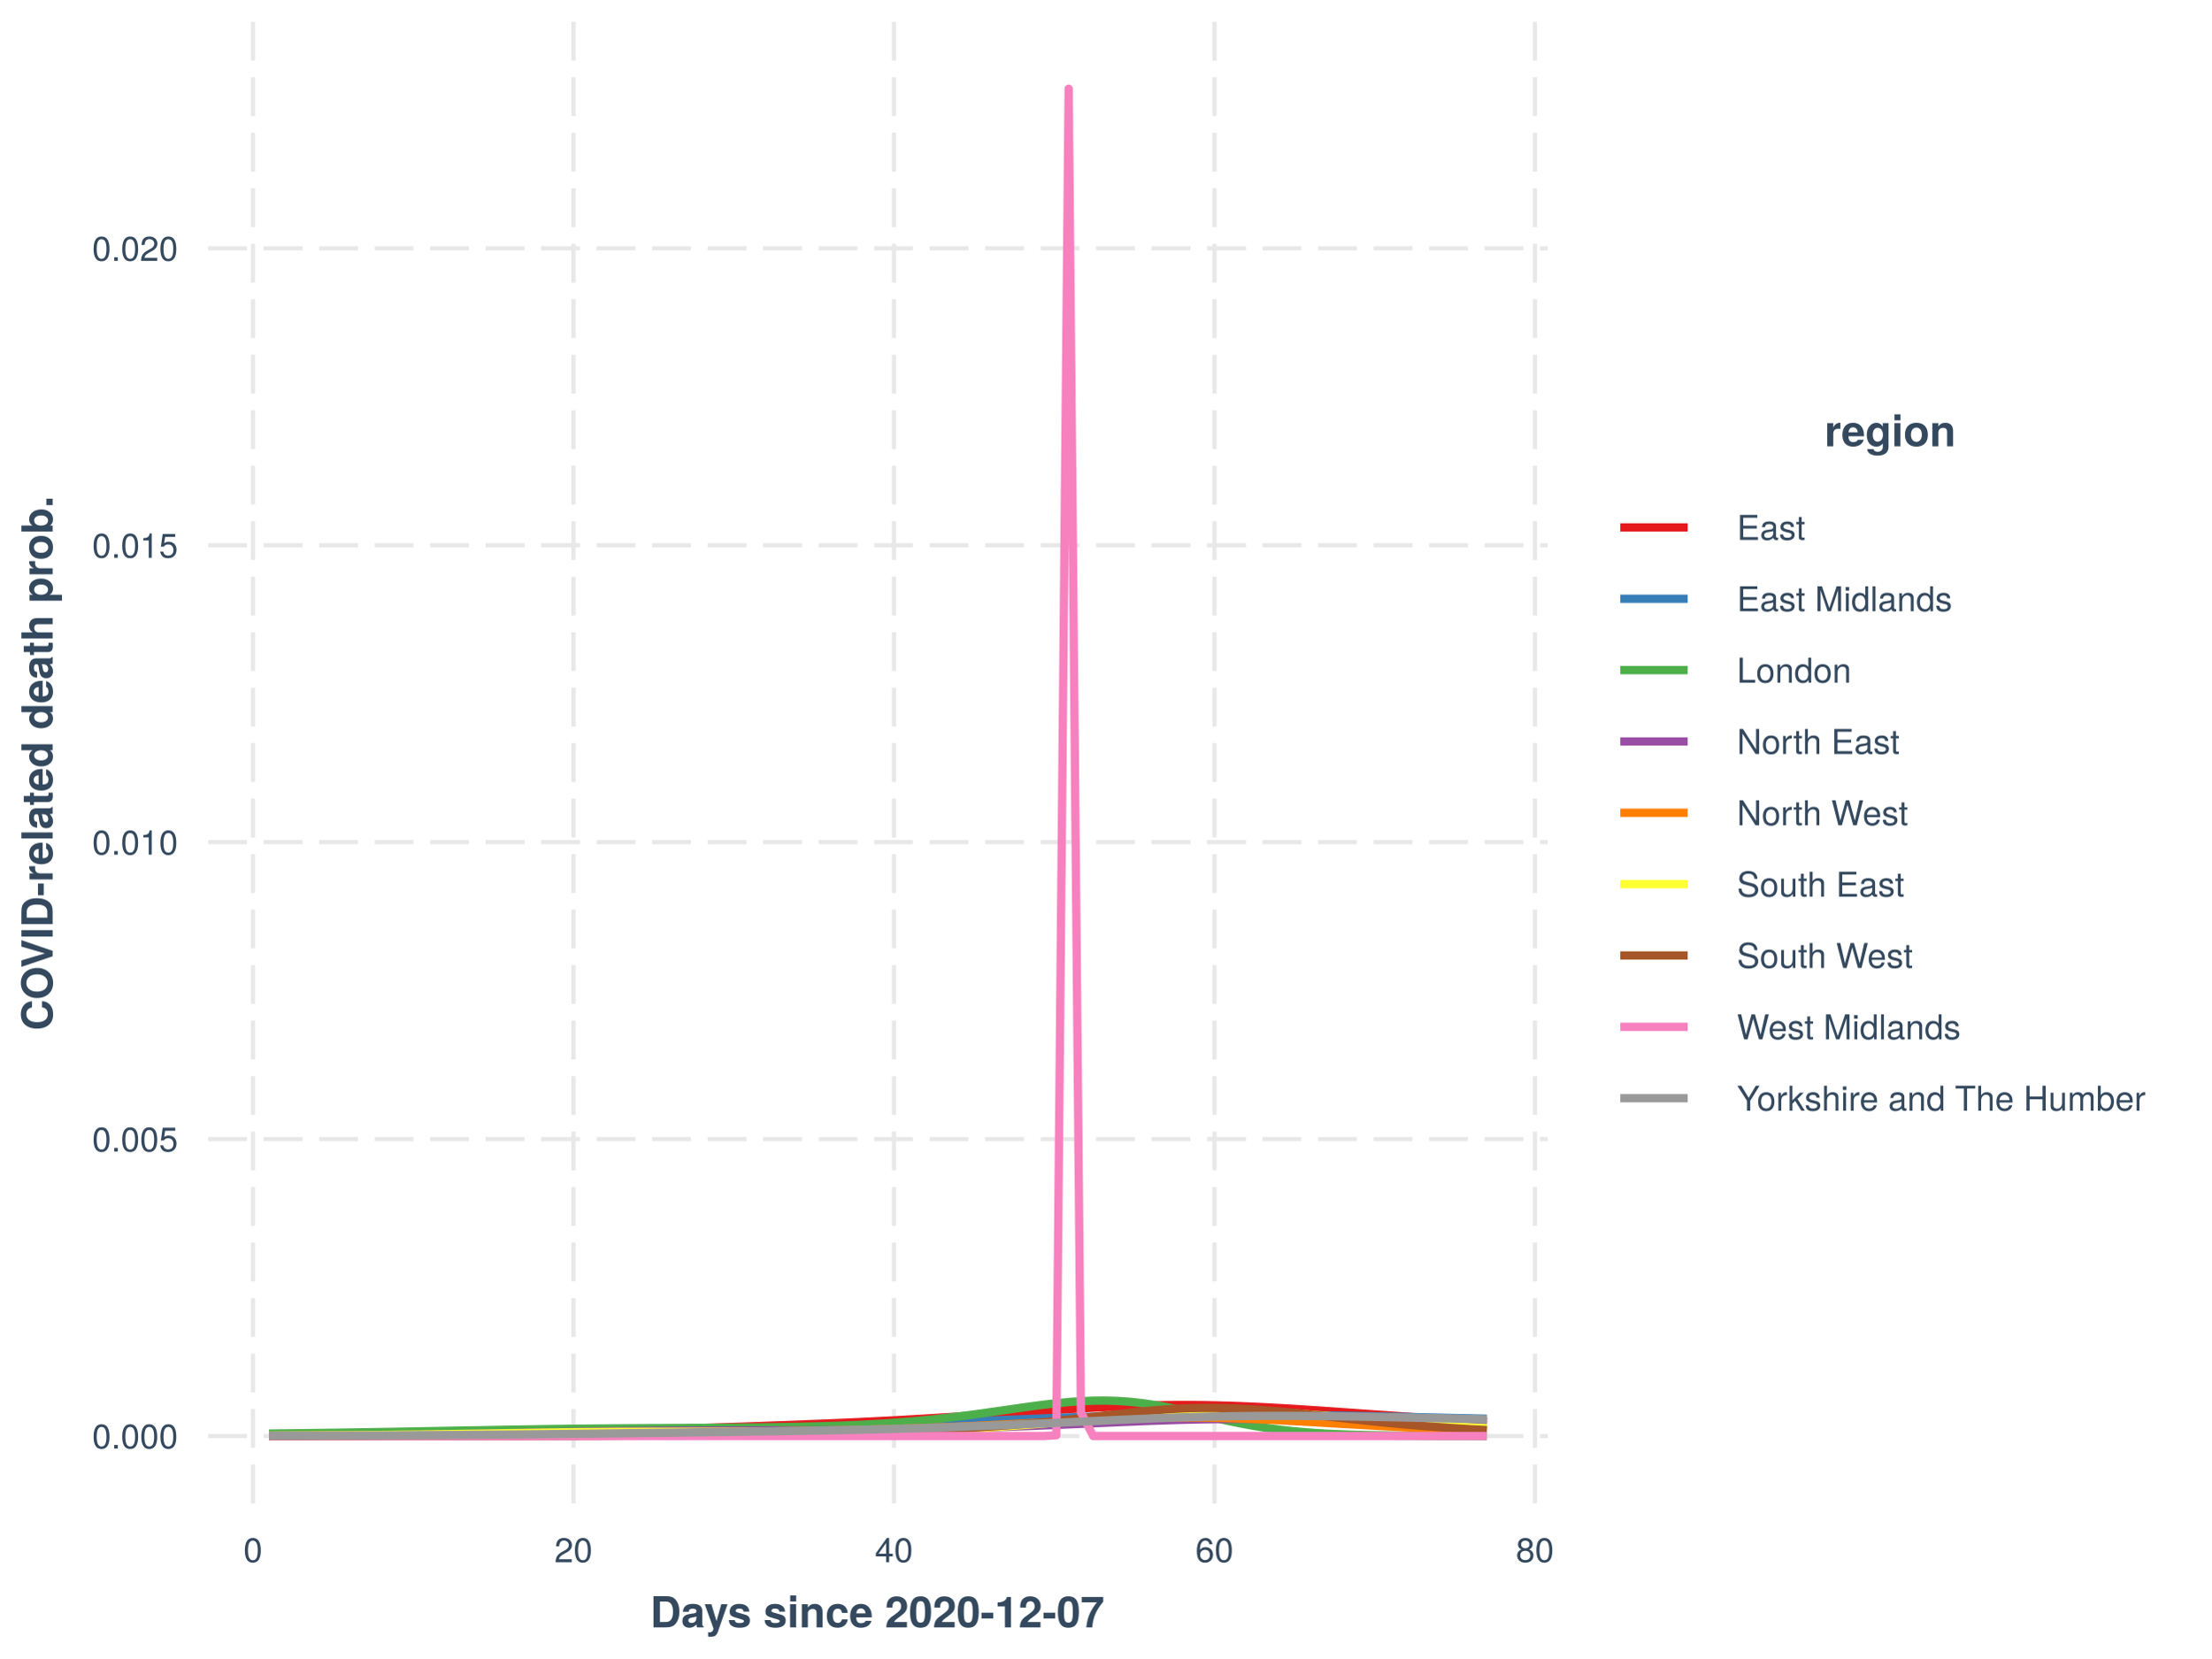
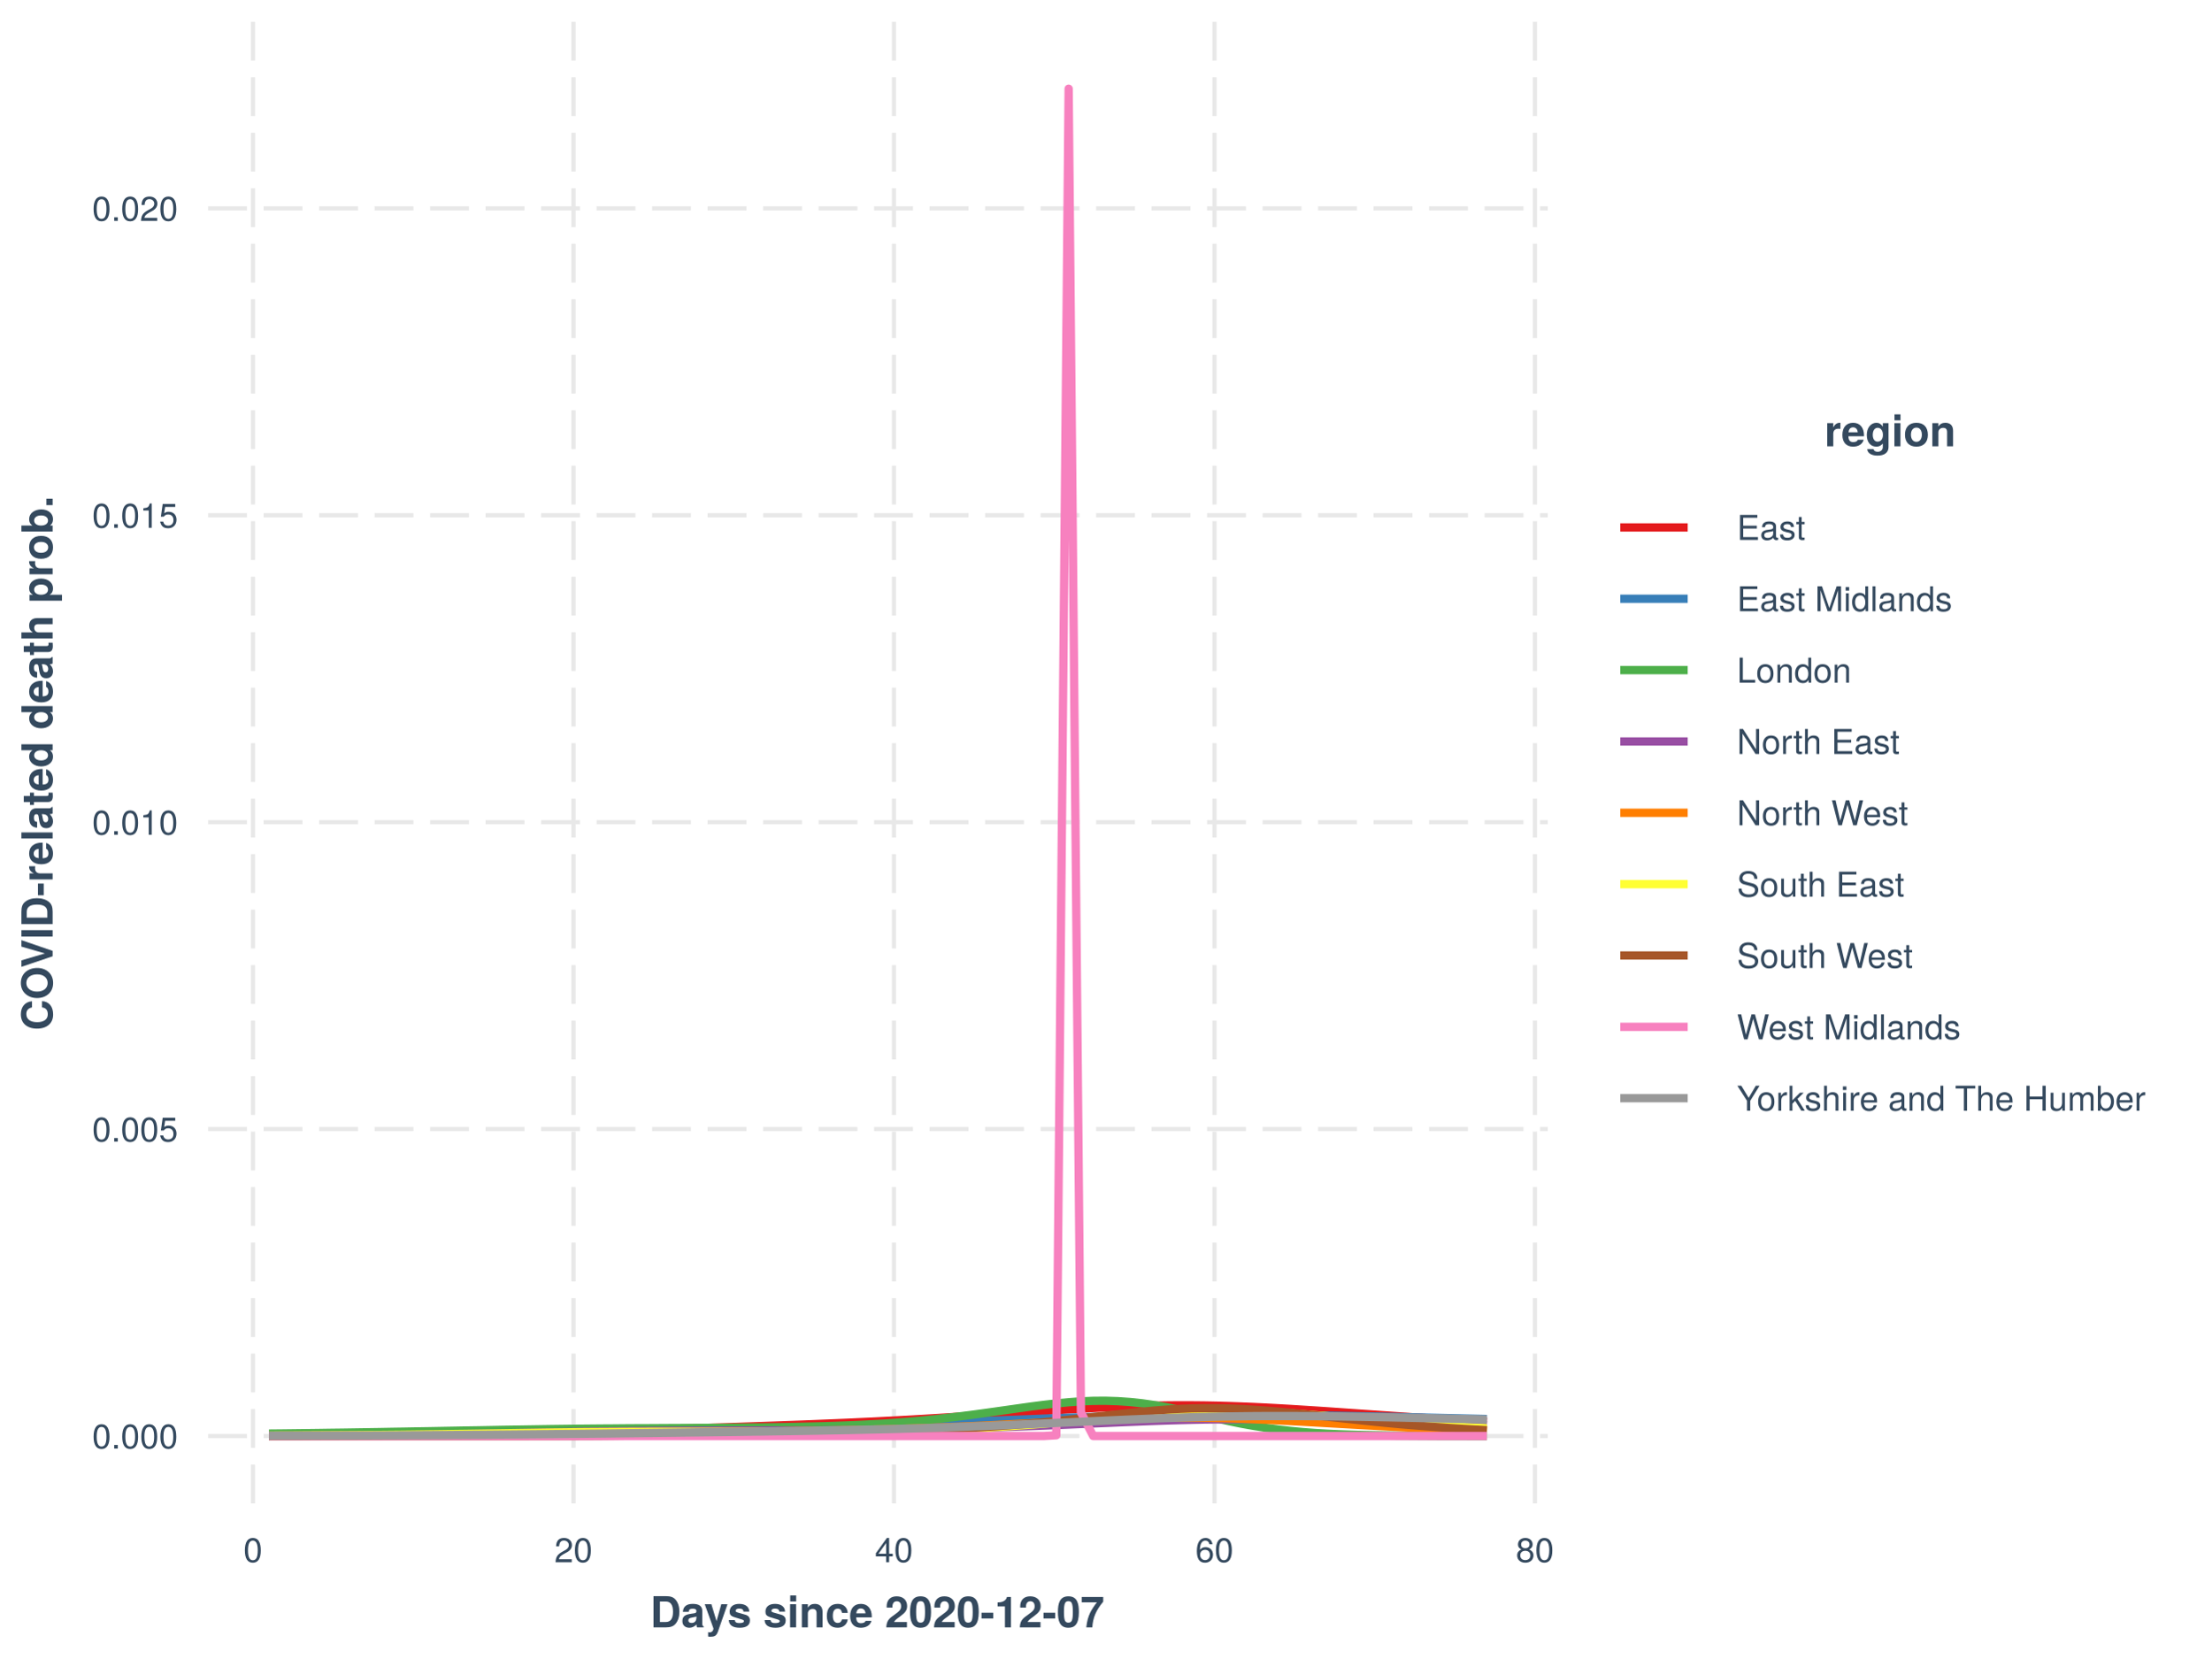
<svg xmlns="http://www.w3.org/2000/svg" viewBox="0 0 566.93 425.20">
  <defs>
    <style type="text/css">
    line, polyline, polygon, path, rect, circle {
      fill: none;
      stroke: #000000;
      stroke-linecap: round;
      stroke-linejoin: round;
      stroke-miterlimit: 10.00;
    }
  </style>
  </defs>
  <rect width="100%" height="100%" style="stroke: none; fill: #FFFFFF;" />
  <rect x="0.00" y="0.00" width="566.93" height="425.20" style="stroke-width: 1.07; stroke: #FFFFFF; fill: #FFFFFF;" />
  <defs>
    <clipPath id="cpNTMuMzZ8Mzk2Ljg1fDM4NS41Mnw1LjQ4">
      <rect x="53.36" y="5.48" width="343.50" height="380.05" />
    </clipPath>
  </defs>
  <rect x="53.36" y="5.48" width="343.50" height="380.05" style="stroke-width: 0.00; stroke: #FFFFFF; fill: #FFFFFF;" clip-path="url(#cpNTMuMzZ8Mzk2Ljg1fDM4NS41Mnw1LjQ4)" />
  <polyline points="53.36,368.25 396.85,368.25 " style="stroke-width: 1.07; stroke: #E8E8E8; stroke-dasharray: 9.96,4.27; stroke-linecap: butt;" clip-path="url(#cpNTMuMzZ8Mzk2Ljg1fDM4NS41Mnw1LjQ4)" />
-   <polyline points="53.36,292.11 396.85,292.11 " style="stroke-width: 1.07; stroke: #E8E8E8; stroke-dasharray: 9.96,4.27; stroke-linecap: butt;" clip-path="url(#cpNTMuMzZ8Mzk2Ljg1fDM4NS41Mnw1LjQ4)" />
-   <polyline points="53.36,215.96 396.85,215.96 " style="stroke-width: 1.07; stroke: #E8E8E8; stroke-dasharray: 9.96,4.27; stroke-linecap: butt;" clip-path="url(#cpNTMuMzZ8Mzk2Ljg1fDM4NS41Mnw1LjQ4)" />
-   <polyline points="53.36,139.82 396.85,139.82 " style="stroke-width: 1.07; stroke: #E8E8E8; stroke-dasharray: 9.96,4.27; stroke-linecap: butt;" clip-path="url(#cpNTMuMzZ8Mzk2Ljg1fDM4NS41Mnw1LjQ4)" />
-   <polyline points="53.36,63.67 396.85,63.67 " style="stroke-width: 1.07; stroke: #E8E8E8; stroke-dasharray: 9.96,4.27; stroke-linecap: butt;" clip-path="url(#cpNTMuMzZ8Mzk2Ljg1fDM4NS41Mnw1LjQ4)" />
+   <polyline points="53.36,289.54 396.85,289.54 " style="stroke-width: 1.07; stroke: #E8E8E8; stroke-dasharray: 9.96,4.27; stroke-linecap: butt;" clip-path="url(#cpNTMuMzZ8Mzk2Ljg1fDM4NS41Mnw1LjQ4)" />
+   <polyline points="53.36,210.84 396.85,210.84 " style="stroke-width: 1.07; stroke: #E8E8E8; stroke-dasharray: 9.96,4.27; stroke-linecap: butt;" clip-path="url(#cpNTMuMzZ8Mzk2Ljg1fDM4NS41Mnw1LjQ4)" />
+   <polyline points="53.36,132.13 396.85,132.13 " style="stroke-width: 1.07; stroke: #E8E8E8; stroke-dasharray: 9.96,4.27; stroke-linecap: butt;" clip-path="url(#cpNTMuMzZ8Mzk2Ljg1fDM4NS41Mnw1LjQ4)" />
+   <polyline points="53.36,53.43 396.85,53.43 " style="stroke-width: 1.07; stroke: #E8E8E8; stroke-dasharray: 9.96,4.27; stroke-linecap: butt;" clip-path="url(#cpNTMuMzZ8Mzk2Ljg1fDM4NS41Mnw1LjQ4)" />
  <polyline points="64.86,385.52 64.86,5.48 " style="stroke-width: 1.07; stroke: #E8E8E8; stroke-dasharray: 9.96,4.27; stroke-linecap: butt;" clip-path="url(#cpNTMuMzZ8Mzk2Ljg1fDM4NS41Mnw1LjQ4)" />
  <polyline points="147.04,385.52 147.04,5.48 " style="stroke-width: 1.07; stroke: #E8E8E8; stroke-dasharray: 9.96,4.27; stroke-linecap: butt;" clip-path="url(#cpNTMuMzZ8Mzk2Ljg1fDM4NS41Mnw1LjQ4)" />
  <polyline points="229.21,385.52 229.21,5.48 " style="stroke-width: 1.07; stroke: #E8E8E8; stroke-dasharray: 9.96,4.27; stroke-linecap: butt;" clip-path="url(#cpNTMuMzZ8Mzk2Ljg1fDM4NS41Mnw1LjQ4)" />
  <polyline points="311.39,385.52 311.39,5.48 " style="stroke-width: 1.07; stroke: #E8E8E8; stroke-dasharray: 9.96,4.27; stroke-linecap: butt;" clip-path="url(#cpNTMuMzZ8Mzk2Ljg1fDM4NS41Mnw1LjQ4)" />
  <polyline points="393.57,385.52 393.57,5.48 " style="stroke-width: 1.07; stroke: #E8E8E8; stroke-dasharray: 9.96,4.27; stroke-linecap: butt;" clip-path="url(#cpNTMuMzZ8Mzk2Ljg1fDM4NS41Mnw1LjQ4)" />
-   <polyline points="68.97,368.18 72.12,368.17 75.28,368.16 78.43,368.15 81.59,368.13 84.74,368.12 87.90,368.10 91.05,368.08 94.20,368.06 97.36,368.03 100.51,368.01 103.67,367.98 106.82,367.95 109.98,367.91 113.13,367.87 116.28,367.83 119.44,367.78 122.59,367.73 125.75,367.67 128.90,367.61 132.05,367.55 135.21,367.48 138.36,367.41 141.52,367.33 144.67,367.25 147.83,367.17 150.98,367.08 154.13,366.99 157.29,366.90 160.44,366.81 163.60,366.72 166.75,366.62 169.91,366.52 173.06,366.42 176.21,366.32 179.37,366.22 182.52,366.11 185.68,366.00 188.83,365.90 191.99,365.79 195.14,365.68 198.29,365.56 201.45,365.45 204.60,365.33 207.76,365.20 210.91,365.08 214.07,364.95 217.22,364.81 220.37,364.67 223.53,364.52 226.68,364.36 229.84,364.20 232.99,364.02 236.15,363.84 239.30,363.65 242.45,363.46 245.61,363.26 248.76,363.05 251.92,362.84 255.07,362.62 258.23,362.41 261.38,362.19 264.53,361.98 267.69,361.77 270.84,361.56 274.00,361.36 277.15,361.17 280.30,360.99 283.46,360.83 286.61,360.69 289.77,360.56 292.92,360.46 296.08,360.38 299.23,360.32 302.38,360.30 305.54,360.30 308.69,360.33 311.85,360.40 315.00,360.48 318.16,360.59 321.31,360.73 324.46,360.88 327.62,361.05 330.77,361.23 333.93,361.43 337.08,361.64 340.24,361.85 343.39,362.07 346.54,362.29 349.70,362.52 352.85,362.74 356.01,362.96 359.16,363.18 362.32,363.40 365.47,363.61 368.62,363.82 371.78,364.02 374.93,364.21 378.09,364.39 381.24,364.57 " style="stroke-width: 2.13; stroke: #E41A1C; stroke-linecap: butt;" clip-path="url(#cpNTMuMzZ8Mzk2Ljg1fDM4NS41Mnw1LjQ4)" />
-   <polyline points="68.97,368.16 72.12,368.15 75.28,368.15 78.43,368.14 81.59,368.13 84.74,368.12 87.90,368.11 91.05,368.10 94.20,368.09 97.36,368.08 100.51,368.06 103.67,368.05 106.82,368.03 109.98,368.02 113.13,368.00 116.28,367.98 119.44,367.96 122.59,367.94 125.75,367.92 128.90,367.89 132.05,367.87 135.21,367.84 138.36,367.81 141.52,367.77 144.67,367.74 147.83,367.70 150.98,367.66 154.13,367.61 157.29,367.57 160.44,367.52 163.60,367.46 166.75,367.40 169.91,367.34 173.06,367.28 176.21,367.21 179.37,367.13 182.52,367.05 185.68,366.97 188.83,366.88 191.99,366.79 195.14,366.69 198.29,366.59 201.45,366.48 204.60,366.37 207.76,366.26 210.91,366.14 214.07,366.01 217.22,365.89 220.37,365.76 223.53,365.62 226.68,365.49 229.84,365.35 232.99,365.21 236.15,365.07 239.30,364.93 242.45,364.79 245.61,364.65 248.76,364.51 251.92,364.38 255.07,364.24 258.23,364.11 261.38,363.98 264.53,363.85 267.69,363.73 270.84,363.61 274.00,363.50 277.15,363.40 280.30,363.30 283.46,363.21 286.61,363.12 289.77,363.05 292.92,362.98 296.08,362.92 299.23,362.87 302.38,362.82 305.54,362.79 308.69,362.77 311.85,362.75 315.00,362.75 318.16,362.75 321.31,362.76 324.46,362.78 327.62,362.81 330.77,362.84 333.93,362.87 337.08,362.92 340.24,362.97 343.39,363.02 346.54,363.07 349.70,363.13 352.85,363.20 356.01,363.26 359.16,363.33 362.32,363.40 365.47,363.47 368.62,363.54 371.78,363.61 374.93,363.68 378.09,363.75 381.24,363.82 " style="stroke-width: 2.13; stroke: #377EB8; stroke-linecap: butt;" clip-path="url(#cpNTMuMzZ8Mzk2Ljg1fDM4NS41Mnw1LjQ4)" />
-   <polyline points="68.97,367.63 72.12,367.59 75.28,367.55 78.43,367.51 81.59,367.47 84.74,367.43 87.90,367.38 91.05,367.33 94.20,367.28 97.36,367.23 100.51,367.18 103.67,367.12 106.82,367.07 109.98,367.01 113.13,366.95 116.28,366.89 119.44,366.83 122.59,366.78 125.75,366.72 128.90,366.66 132.05,366.61 135.21,366.56 138.36,366.51 141.52,366.46 144.67,366.42 147.83,366.38 150.98,366.35 154.13,366.32 157.29,366.29 160.44,366.27 163.60,366.25 166.75,366.23 169.91,366.22 173.06,366.20 176.21,366.19 179.37,366.17 182.52,366.15 185.68,366.13 188.83,366.10 191.99,366.07 195.14,366.04 198.29,366.00 201.45,365.95 204.60,365.89 207.76,365.82 210.91,365.73 214.07,365.64 217.22,365.52 220.37,365.39 223.53,365.23 226.68,365.04 229.84,364.82 232.99,364.57 236.15,364.29 239.30,363.98 242.45,363.63 245.61,363.25 248.76,362.85 251.92,362.42 255.07,361.97 258.23,361.52 261.38,361.06 264.53,360.62 267.69,360.21 270.84,359.85 274.00,359.54 277.15,359.32 280.30,359.19 283.46,359.16 286.61,359.26 289.77,359.48 292.92,359.83 296.08,360.29 299.23,360.86 302.38,361.51 305.54,362.22 308.69,362.96 311.85,363.69 315.00,364.39 318.16,365.04 321.31,365.62 324.46,366.13 327.62,366.56 330.77,366.93 333.93,367.22 337.08,367.46 340.24,367.66 343.39,367.80 346.54,367.92 349.70,368.01 352.85,368.07 356.01,368.12 359.16,368.16 362.32,368.18 365.47,368.20 368.62,368.22 371.78,368.23 374.93,368.23 378.09,368.24 381.24,368.24 " style="stroke-width: 2.13; stroke: #4DAF4A; stroke-linecap: butt;" clip-path="url(#cpNTMuMzZ8Mzk2Ljg1fDM4NS41Mnw1LjQ4)" />
-   <polyline points="68.97,368.18 72.12,368.17 75.28,368.16 78.43,368.15 81.59,368.13 84.74,368.12 87.90,368.10 91.05,368.08 94.20,368.05 97.36,368.02 100.51,367.99 103.67,367.96 106.82,367.92 109.98,367.88 113.13,367.84 116.28,367.79 119.44,367.74 122.59,367.68 125.75,367.62 128.90,367.56 132.05,367.50 135.21,367.44 138.36,367.37 141.52,367.31 144.67,367.25 147.83,367.19 150.98,367.14 154.13,367.09 157.29,367.04 160.44,367.00 163.60,366.97 166.75,366.94 169.91,366.91 173.06,366.89 176.21,366.87 179.37,366.86 182.52,366.85 185.68,366.84 188.83,366.83 191.99,366.83 195.14,366.82 198.29,366.82 201.45,366.81 204.60,366.81 207.76,366.80 210.91,366.79 214.07,366.77 217.22,366.75 220.37,366.73 223.53,366.70 226.68,366.67 229.84,366.62 232.99,366.57 236.15,366.51 239.30,366.45 242.45,366.38 245.61,366.30 248.76,366.21 251.92,366.11 255.07,366.01 258.23,365.90 261.38,365.79 264.53,365.67 267.69,365.54 270.84,365.41 274.00,365.27 277.15,365.13 280.30,364.99 283.46,364.85 286.61,364.71 289.77,364.58 292.92,364.45 296.08,364.33 299.23,364.22 302.38,364.12 305.54,364.04 308.69,363.98 311.85,363.93 315.00,363.90 318.16,363.88 321.31,363.88 324.46,363.90 327.62,363.93 330.77,363.97 333.93,364.02 337.08,364.09 340.24,364.16 343.39,364.24 346.54,364.33 349.70,364.42 352.85,364.52 356.01,364.62 359.16,364.72 362.32,364.82 365.47,364.93 368.62,365.03 371.78,365.14 374.93,365.24 378.09,365.34 381.24,365.43 " style="stroke-width: 2.13; stroke: #984EA3; stroke-linecap: butt;" clip-path="url(#cpNTMuMzZ8Mzk2Ljg1fDM4NS41Mnw1LjQ4)" />
-   <polyline points="68.97,368.21 72.12,368.20 75.28,368.20 78.43,368.19 81.59,368.18 84.74,368.18 87.90,368.17 91.05,368.16 94.20,368.14 97.36,368.13 100.51,368.12 103.67,368.10 106.82,368.09 109.98,368.07 113.13,368.05 116.28,368.02 119.44,368.00 122.59,367.98 125.75,367.95 128.90,367.92 132.05,367.89 135.21,367.86 138.36,367.82 141.52,367.79 144.67,367.75 147.83,367.71 150.98,367.68 154.13,367.64 157.29,367.60 160.44,367.56 163.60,367.52 166.75,367.48 169.91,367.44 173.06,367.41 176.21,367.37 179.37,367.33 182.52,367.29 185.68,367.24 188.83,367.20 191.99,367.16 195.14,367.12 198.29,367.07 201.45,367.02 204.60,366.97 207.76,366.92 210.91,366.87 214.07,366.81 217.22,366.74 220.37,366.67 223.53,366.60 226.68,366.51 229.84,366.42 232.99,366.32 236.15,366.22 239.30,366.10 242.45,365.98 245.61,365.85 248.76,365.71 251.92,365.56 255.07,365.41 258.23,365.25 261.38,365.09 264.53,364.92 267.69,364.75 270.84,364.59 274.00,364.42 277.15,364.26 280.30,364.11 283.46,363.96 286.61,363.83 289.77,363.72 292.92,363.62 296.08,363.55 299.23,363.50 302.38,363.48 305.54,363.49 308.69,363.52 311.85,363.58 315.00,363.67 318.16,363.78 321.31,363.90 324.46,364.04 327.62,364.20 330.77,364.37 333.93,364.54 337.08,364.72 340.24,364.91 343.39,365.09 346.54,365.27 349.70,365.45 352.85,365.63 356.01,365.80 359.16,365.96 362.32,366.12 365.47,366.27 368.62,366.41 371.78,366.54 374.93,366.66 378.09,366.78 381.24,366.89 " style="stroke-width: 2.13; stroke: #FF7F00; stroke-linecap: butt;" clip-path="url(#cpNTMuMzZ8Mzk2Ljg1fDM4NS41Mnw1LjQ4)" />
-   <polyline points="68.97,368.16 72.12,368.15 75.28,368.13 78.43,368.12 81.59,368.10 84.74,368.08 87.90,368.06 91.05,368.04 94.20,368.01 97.36,367.98 100.51,367.95 103.67,367.91 106.82,367.88 109.98,367.84 113.13,367.79 116.28,367.75 119.44,367.70 122.59,367.65 125.75,367.60 128.90,367.55 132.05,367.50 135.21,367.45 138.36,367.40 141.52,367.35 144.67,367.31 147.83,367.27 150.98,367.24 154.13,367.22 157.29,367.19 160.44,367.18 163.60,367.17 166.75,367.16 169.91,367.16 173.06,367.16 176.21,367.16 179.37,367.16 182.52,367.17 185.68,367.17 188.83,367.18 191.99,367.19 195.14,367.19 198.29,367.19 201.45,367.19 204.60,367.19 207.76,367.18 210.91,367.17 214.07,367.15 217.22,367.12 220.37,367.09 223.53,367.05 226.68,367.00 229.84,366.94 232.99,366.86 236.15,366.78 239.30,366.68 242.45,366.56 245.61,366.43 248.76,366.29 251.92,366.13 255.07,365.95 258.23,365.75 261.38,365.53 264.53,365.29 267.69,365.04 270.84,364.77 274.00,364.48 277.15,364.18 280.30,363.87 283.46,363.56 286.61,363.25 289.77,362.94 292.92,362.65 296.08,362.39 299.23,362.15 302.38,361.96 305.54,361.81 308.69,361.71 311.85,361.67 315.00,361.68 318.16,361.74 321.31,361.84 324.46,361.98 327.62,362.15 330.77,362.36 333.93,362.59 337.08,362.85 340.24,363.11 343.39,363.39 346.54,363.67 349.70,363.95 352.85,364.22 356.01,364.49 359.16,364.76 362.32,365.01 365.47,365.25 368.62,365.48 371.78,365.69 374.93,365.89 378.09,366.08 381.24,366.25 " style="stroke-width: 2.13; stroke: #FFFF33; stroke-linecap: butt;" clip-path="url(#cpNTMuMzZ8Mzk2Ljg1fDM4NS41Mnw1LjQ4)" />
-   <polyline points="68.97,368.25 72.12,368.25 75.28,368.25 78.43,368.25 81.59,368.25 84.74,368.25 87.90,368.25 91.05,368.25 94.20,368.25 97.36,368.25 100.51,368.25 103.67,368.25 106.82,368.25 109.98,368.25 113.13,368.25 116.28,368.25 119.44,368.25 122.59,368.25 125.75,368.25 128.90,368.25 132.05,368.25 135.21,368.25 138.36,368.24 141.52,368.24 144.67,368.23 147.83,368.22 150.98,368.21 154.13,368.19 157.29,368.16 160.44,368.12 163.60,368.07 166.75,368.02 169.91,367.95 173.06,367.88 176.21,367.81 179.37,367.73 182.52,367.66 185.68,367.58 188.83,367.51 191.99,367.44 195.14,367.39 198.29,367.33 201.45,367.29 204.60,367.25 207.76,367.21 210.91,367.17 214.07,367.14 217.22,367.11 220.37,367.07 223.53,367.02 226.68,366.96 229.84,366.89 232.99,366.81 236.15,366.71 239.30,366.59 242.45,366.46 245.61,366.31 248.76,366.15 251.92,365.96 255.07,365.75 258.23,365.52 261.38,365.26 264.53,364.99 267.69,364.69 270.84,364.37 274.00,364.04 277.15,363.69 280.30,363.33 283.46,362.97 286.61,362.61 289.77,362.26 292.92,361.94 296.08,361.65 299.23,361.41 302.38,361.22 305.54,361.09 308.69,361.04 311.85,361.05 315.00,361.12 318.16,361.25 321.31,361.43 324.46,361.66 327.62,361.93 330.77,362.23 333.93,362.55 337.08,362.89 340.24,363.23 343.39,363.58 346.54,363.92 349.70,364.26 352.85,364.59 356.01,364.90 359.16,365.19 362.32,365.47 365.47,365.73 368.62,365.96 371.78,366.18 374.93,366.38 378.09,366.57 381.24,366.73 " style="stroke-width: 2.13; stroke: #A65628; stroke-linecap: butt;" clip-path="url(#cpNTMuMzZ8Mzk2Ljg1fDM4NS41Mnw1LjQ4)" />
+   <polyline points="68.97,368.18 72.12,368.17 75.28,368.16 78.43,368.15 81.59,368.13 84.74,368.12 87.90,368.10 91.05,368.08 94.20,368.06 97.36,368.04 100.51,368.01 103.67,367.98 106.82,367.95 109.98,367.91 113.13,367.87 116.28,367.83 119.44,367.78 122.59,367.73 125.75,367.68 128.90,367.62 132.05,367.55 135.21,367.49 138.36,367.42 141.52,367.34 144.67,367.26 147.83,367.18 150.98,367.09 154.13,367.01 157.29,366.92 160.44,366.82 163.60,366.73 166.75,366.64 169.91,366.54 173.06,366.44 176.21,366.34 179.37,366.24 182.52,366.13 185.68,366.03 188.83,365.92 191.99,365.81 195.14,365.70 198.29,365.59 201.45,365.47 204.60,365.36 207.76,365.24 210.91,365.11 214.07,364.98 217.22,364.85 220.37,364.70 223.53,364.56 226.68,364.40 229.84,364.24 232.99,364.07 236.15,363.89 239.30,363.70 242.45,363.51 245.61,363.31 248.76,363.10 251.92,362.89 255.07,362.68 258.23,362.47 261.38,362.25 264.53,362.04 267.69,361.83 270.84,361.63 274.00,361.43 277.15,361.24 280.30,361.07 283.46,360.91 286.61,360.76 289.77,360.64 292.92,360.53 296.08,360.45 299.23,360.40 302.38,360.37 305.54,360.38 308.69,360.41 311.85,360.47 315.00,360.56 318.16,360.67 321.31,360.80 324.46,360.95 327.62,361.12 330.77,361.30 333.93,361.50 337.08,361.70 340.24,361.91 343.39,362.13 346.54,362.35 349.70,362.57 352.85,362.79 356.01,363.01 359.16,363.23 362.32,363.45 365.47,363.65 368.62,363.86 371.78,364.06 374.93,364.25 378.09,364.43 381.24,364.60 " style="stroke-width: 2.13; stroke: #E41A1C; stroke-linecap: butt;" clip-path="url(#cpNTMuMzZ8Mzk2Ljg1fDM4NS41Mnw1LjQ4)" />
+   <polyline points="68.97,368.16 72.12,368.15 75.28,368.15 78.43,368.14 81.59,368.13 84.74,368.12 87.90,368.11 91.05,368.10 94.20,368.09 97.36,368.08 100.51,368.07 103.67,368.05 106.82,368.04 109.98,368.02 113.13,368.00 116.28,367.98 119.44,367.97 122.59,367.94 125.75,367.92 128.90,367.90 132.05,367.87 135.21,367.84 138.36,367.81 141.52,367.78 144.67,367.74 147.83,367.71 150.98,367.67 154.13,367.62 157.29,367.58 160.44,367.53 163.60,367.47 166.75,367.42 169.91,367.36 173.06,367.29 176.21,367.22 179.37,367.15 182.52,367.07 185.68,366.99 188.83,366.91 191.99,366.82 195.14,366.72 198.29,366.62 201.45,366.52 204.60,366.41 207.76,366.30 210.91,366.18 214.07,366.06 217.22,365.94 220.37,365.81 223.53,365.68 226.68,365.54 229.84,365.41 232.99,365.27 236.15,365.13 239.30,365.00 242.45,364.86 245.61,364.72 248.76,364.58 251.92,364.44 255.07,364.31 258.23,364.17 261.38,364.04 264.53,363.92 267.69,363.79 270.84,363.68 274.00,363.56 277.15,363.46 280.30,363.36 283.46,363.26 286.61,363.18 289.77,363.10 292.92,363.03 296.08,362.97 299.23,362.91 302.38,362.87 305.54,362.84 308.69,362.81 311.85,362.80 315.00,362.79 318.16,362.80 321.31,362.81 324.46,362.83 327.62,362.85 330.77,362.88 333.93,362.92 337.08,362.97 340.24,363.02 343.39,363.07 346.54,363.13 349.70,363.19 352.85,363.25 356.01,363.32 359.16,363.39 362.32,363.46 365.47,363.53 368.62,363.60 371.78,363.67 374.93,363.75 378.09,363.82 381.24,363.89 " style="stroke-width: 2.13; stroke: #377EB8; stroke-linecap: butt;" clip-path="url(#cpNTMuMzZ8Mzk2Ljg1fDM4NS41Mnw1LjQ4)" />
+   <polyline points="68.97,367.63 72.12,367.60 75.28,367.56 78.43,367.52 81.59,367.48 84.74,367.43 87.90,367.39 91.05,367.34 94.20,367.29 97.36,367.24 100.51,367.18 103.67,367.13 106.82,367.07 109.98,367.02 113.13,366.96 116.28,366.90 119.44,366.84 122.59,366.79 125.75,366.73 128.90,366.67 132.05,366.62 135.21,366.57 138.36,366.52 141.52,366.47 144.67,366.43 147.83,366.39 150.98,366.36 154.13,366.33 157.29,366.31 160.44,366.28 163.60,366.26 166.75,366.25 169.91,366.23 173.06,366.21 176.21,366.20 179.37,366.18 182.52,366.16 185.68,366.14 188.83,366.11 191.99,366.08 195.14,366.05 198.29,366.01 201.45,365.96 204.60,365.90 207.76,365.83 210.91,365.75 214.07,365.65 217.22,365.53 220.37,365.40 223.53,365.24 226.68,365.06 229.84,364.84 232.99,364.59 236.15,364.31 239.30,364.00 242.45,363.65 245.61,363.27 248.76,362.87 251.92,362.44 255.07,362.00 258.23,361.55 261.38,361.10 264.53,360.66 267.69,360.25 270.84,359.89 274.00,359.59 277.15,359.36 280.30,359.23 283.46,359.21 286.61,359.31 289.77,359.53 292.92,359.87 296.08,360.33 299.23,360.90 302.38,361.55 305.54,362.25 308.69,362.99 311.85,363.72 315.00,364.41 318.16,365.06 321.31,365.63 324.46,366.14 327.62,366.57 330.77,366.93 333.93,367.23 337.08,367.47 340.24,367.66 343.39,367.81 346.54,367.92 349.70,368.01 352.85,368.07 356.01,368.12 359.16,368.16 362.32,368.18 365.47,368.20 368.62,368.22 371.78,368.23 374.93,368.23 378.09,368.24 381.24,368.24 " style="stroke-width: 2.13; stroke: #4DAF4A; stroke-linecap: butt;" clip-path="url(#cpNTMuMzZ8Mzk2Ljg1fDM4NS41Mnw1LjQ4)" />
+   <polyline points="68.97,368.18 72.12,368.17 75.28,368.16 78.43,368.15 81.59,368.13 84.74,368.12 87.90,368.10 91.05,368.08 94.20,368.05 97.36,368.03 100.51,368.00 103.67,367.96 106.82,367.93 109.98,367.89 113.13,367.84 116.28,367.79 119.44,367.74 122.59,367.69 125.75,367.63 128.90,367.57 132.05,367.51 135.21,367.45 138.36,367.39 141.52,367.32 144.67,367.26 147.83,367.20 150.98,367.15 154.13,367.10 157.29,367.06 160.44,367.02 163.60,366.98 166.75,366.95 169.91,366.93 173.06,366.91 176.21,366.89 179.37,366.88 182.52,366.87 185.68,366.86 188.83,366.85 191.99,366.85 195.14,366.84 198.29,366.84 201.45,366.83 204.60,366.82 207.76,366.82 210.91,366.81 214.07,366.79 217.22,366.77 220.37,366.75 223.53,366.72 226.68,366.69 229.84,366.64 232.99,366.59 236.15,366.54 239.30,366.47 242.45,366.40 245.61,366.32 248.76,366.24 251.92,366.14 255.07,366.04 258.23,365.93 261.38,365.82 264.53,365.70 267.69,365.58 270.84,365.44 274.00,365.31 277.15,365.17 280.30,365.03 283.46,364.90 286.61,364.76 289.77,364.63 292.92,364.50 296.08,364.38 299.23,364.27 302.38,364.18 305.54,364.10 308.69,364.03 311.85,363.99 315.00,363.96 318.16,363.94 321.31,363.94 324.46,363.96 327.62,363.98 330.77,364.02 333.93,364.08 337.08,364.14 340.24,364.21 343.39,364.29 346.54,364.38 349.70,364.47 352.85,364.56 356.01,364.66 359.16,364.77 362.32,364.87 365.47,364.97 368.62,365.07 371.78,365.18 374.93,365.28 378.09,365.37 381.24,365.47 " style="stroke-width: 2.13; stroke: #984EA3; stroke-linecap: butt;" clip-path="url(#cpNTMuMzZ8Mzk2Ljg1fDM4NS41Mnw1LjQ4)" />
+   <polyline points="68.97,368.21 72.12,368.20 75.28,368.20 78.43,368.19 81.59,368.18 84.74,368.18 87.90,368.17 91.05,368.16 94.20,368.15 97.36,368.13 100.51,368.12 103.67,368.10 106.82,368.09 109.98,368.07 113.13,368.05 116.28,368.03 119.44,368.00 122.59,367.98 125.75,367.95 128.90,367.92 132.05,367.89 135.21,367.86 138.36,367.83 141.52,367.79 144.67,367.76 147.83,367.72 150.98,367.68 154.13,367.64 157.29,367.61 160.44,367.57 163.60,367.53 166.75,367.49 169.91,367.45 173.06,367.41 176.21,367.38 179.37,367.34 182.52,367.30 185.68,367.26 188.83,367.22 191.99,367.17 195.14,367.13 198.29,367.09 201.45,367.04 204.60,366.99 207.76,366.94 210.91,366.88 214.07,366.82 217.22,366.76 220.37,366.69 223.53,366.62 226.68,366.53 229.84,366.44 232.99,366.35 236.15,366.24 239.30,366.13 242.45,366.00 245.61,365.87 248.76,365.74 251.92,365.59 255.07,365.44 258.23,365.28 261.38,365.12 264.53,364.96 267.69,364.79 270.84,364.63 274.00,364.46 277.15,364.30 280.30,364.15 283.46,364.01 286.61,363.88 289.77,363.77 292.92,363.67 296.08,363.60 299.23,363.55 302.38,363.53 305.54,363.54 308.69,363.57 311.85,363.63 315.00,363.71 318.16,363.82 321.31,363.95 324.46,364.09 327.62,364.24 330.77,364.41 333.93,364.58 337.08,364.76 340.24,364.94 343.39,365.12 346.54,365.30 349.70,365.48 352.85,365.65 356.01,365.82 359.16,365.98 362.32,366.14 365.47,366.29 368.62,366.42 371.78,366.56 374.93,366.68 378.09,366.79 381.24,366.90 " style="stroke-width: 2.13; stroke: #FF7F00; stroke-linecap: butt;" clip-path="url(#cpNTMuMzZ8Mzk2Ljg1fDM4NS41Mnw1LjQ4)" />
+   <polyline points="68.97,368.16 72.12,368.15 75.28,368.14 78.43,368.12 81.59,368.10 84.74,368.08 87.90,368.06 91.05,368.04 94.20,368.01 97.36,367.98 100.51,367.95 103.67,367.92 106.82,367.88 109.98,367.84 113.13,367.80 116.28,367.75 119.44,367.71 122.59,367.66 125.75,367.61 128.90,367.56 132.05,367.51 135.21,367.46 138.36,367.41 141.52,367.36 144.67,367.32 147.83,367.28 150.98,367.25 154.13,367.23 157.29,367.21 160.44,367.19 163.60,367.18 166.75,367.17 169.91,367.17 173.06,367.17 176.21,367.17 179.37,367.18 182.52,367.18 185.68,367.19 188.83,367.19 191.99,367.20 195.14,367.20 198.29,367.20 201.45,367.20 204.60,367.20 207.76,367.19 210.91,367.18 214.07,367.16 217.22,367.14 220.37,367.10 223.53,367.06 226.68,367.01 229.84,366.95 232.99,366.88 236.15,366.79 239.30,366.70 242.45,366.58 245.61,366.46 248.76,366.31 251.92,366.15 255.07,365.97 258.23,365.78 261.38,365.56 264.53,365.33 267.69,365.08 270.84,364.81 274.00,364.52 277.15,364.23 280.30,363.92 283.46,363.61 286.61,363.31 289.77,363.00 292.92,362.72 296.08,362.45 299.23,362.22 302.38,362.03 305.54,361.88 308.69,361.79 311.85,361.75 315.00,361.75 318.16,361.81 321.31,361.91 324.46,362.05 327.62,362.22 330.77,362.43 333.93,362.66 337.08,362.91 340.24,363.17 343.39,363.44 346.54,363.72 349.70,364.00 352.85,364.27 356.01,364.54 359.16,364.80 362.32,365.05 365.47,365.28 368.62,365.51 371.78,365.72 374.93,365.92 378.09,366.10 381.24,366.27 " style="stroke-width: 2.13; stroke: #FFFF33; stroke-linecap: butt;" clip-path="url(#cpNTMuMzZ8Mzk2Ljg1fDM4NS41Mnw1LjQ4)" />
+   <polyline points="68.97,368.25 72.12,368.25 75.28,368.25 78.43,368.25 81.59,368.25 84.74,368.25 87.90,368.25 91.05,368.25 94.20,368.25 97.36,368.25 100.51,368.25 103.67,368.25 106.82,368.25 109.98,368.25 113.13,368.25 116.28,368.25 119.44,368.25 122.59,368.25 125.75,368.25 128.90,368.25 132.05,368.25 135.21,368.25 138.36,368.24 141.52,368.24 144.67,368.23 147.83,368.22 150.98,368.21 154.13,368.19 157.29,368.16 160.44,368.12 163.60,368.07 166.75,368.02 169.91,367.96 173.06,367.89 176.21,367.82 179.37,367.74 182.52,367.66 185.68,367.59 188.83,367.52 191.99,367.45 195.14,367.39 198.29,367.34 201.45,367.30 204.60,367.26 207.76,367.22 210.91,367.19 214.07,367.15 217.22,367.12 220.37,367.08 223.53,367.03 226.68,366.98 229.84,366.91 232.99,366.82 236.15,366.72 239.30,366.61 242.45,366.48 245.61,366.33 248.76,366.17 251.92,365.98 255.07,365.77 258.23,365.54 261.38,365.29 264.53,365.02 267.69,364.72 270.84,364.41 274.00,364.08 277.15,363.73 280.30,363.38 283.46,363.02 286.61,362.67 289.77,362.32 292.92,362.01 296.08,361.72 299.23,361.48 302.38,361.29 305.54,361.17 308.69,361.11 311.85,361.12 315.00,361.19 318.16,361.32 321.31,361.51 324.46,361.73 327.62,362.00 330.77,362.30 333.93,362.61 337.08,362.95 340.24,363.29 343.39,363.63 346.54,363.97 349.70,364.31 352.85,364.63 356.01,364.94 359.16,365.23 362.32,365.50 365.47,365.75 368.62,365.99 371.78,366.21 374.93,366.41 378.09,366.59 381.24,366.75 " style="stroke-width: 2.13; stroke: #A65628; stroke-linecap: butt;" clip-path="url(#cpNTMuMzZ8Mzk2Ljg1fDM4NS41Mnw1LjQ4)" />
  <polyline points="68.97,368.25 72.12,368.25 75.28,368.25 78.43,368.25 81.59,368.25 84.74,368.25 87.90,368.25 91.05,368.25 94.20,368.25 97.36,368.25 100.51,368.25 103.67,368.25 106.82,368.25 109.98,368.25 113.13,368.25 116.28,368.25 119.44,368.25 122.59,368.25 125.75,368.25 128.90,368.25 132.05,368.25 135.21,368.25 138.36,368.25 141.52,368.25 144.67,368.25 147.83,368.25 150.98,368.25 154.13,368.25 157.29,368.25 160.44,368.25 163.60,368.25 166.75,368.25 169.91,368.25 173.06,368.25 176.21,368.25 179.37,368.25 182.52,368.25 185.68,368.25 188.83,368.25 191.99,368.25 195.14,368.25 198.29,368.25 201.45,368.25 204.60,368.25 207.76,368.25 210.91,368.25 214.07,368.25 217.22,368.25 220.37,368.25 223.53,368.25 226.68,368.25 229.84,368.25 232.99,368.25 236.15,368.25 239.30,368.25 242.45,368.25 245.61,368.25 248.76,368.25 251.92,368.25 255.07,368.25 258.23,368.25 261.38,368.25 264.53,368.25 267.69,368.25 270.84,368.06 274.00,22.75 277.15,362.17 280.30,368.25 283.46,368.25 286.61,368.25 289.77,368.25 292.92,368.25 296.08,368.25 299.23,368.25 302.38,368.25 305.54,368.25 308.69,368.25 311.85,368.25 315.00,368.25 318.16,368.25 321.31,368.25 324.46,368.25 327.62,368.25 330.77,368.25 333.93,368.25 337.08,368.25 340.24,368.25 343.39,368.25 346.54,368.25 349.70,368.25 352.85,368.25 356.01,368.25 359.16,368.25 362.32,368.25 365.47,368.25 368.62,368.25 371.78,368.25 374.93,368.25 378.09,368.25 381.24,368.25 " style="stroke-width: 2.13; stroke: #F781BF; stroke-linecap: butt;" clip-path="url(#cpNTMuMzZ8Mzk2Ljg1fDM4NS41Mnw1LjQ4)" />
-   <polyline points="68.97,368.19 72.12,368.18 75.28,368.18 78.43,368.17 81.59,368.16 84.74,368.15 87.90,368.14 91.05,368.13 94.20,368.12 97.36,368.10 100.51,368.09 103.67,368.07 106.82,368.05 109.98,368.03 113.13,368.01 116.28,367.99 119.44,367.97 122.59,367.94 125.75,367.92 128.90,367.89 132.05,367.86 135.21,367.83 138.36,367.80 141.52,367.76 144.67,367.73 147.83,367.69 150.98,367.66 154.13,367.62 157.29,367.58 160.44,367.54 163.60,367.50 166.75,367.47 169.91,367.43 173.06,367.39 176.21,367.35 179.37,367.30 182.52,367.26 185.68,367.22 188.83,367.18 191.99,367.13 195.14,367.08 198.29,367.04 201.45,366.99 204.60,366.94 207.76,366.88 210.91,366.83 214.07,366.77 217.22,366.71 220.37,366.64 223.53,366.57 226.68,366.49 229.84,366.41 232.99,366.32 236.15,366.23 239.30,366.13 242.45,366.03 245.61,365.92 248.76,365.80 251.92,365.68 255.07,365.56 258.23,365.43 261.38,365.29 264.53,365.15 267.69,365.01 270.84,364.86 274.00,364.71 277.15,364.56 280.30,364.42 283.46,364.27 286.61,364.12 289.77,363.98 292.92,363.85 296.08,363.72 299.23,363.60 302.38,363.49 305.54,363.40 308.69,363.31 311.85,363.24 315.00,363.19 318.16,363.14 321.31,363.11 324.46,363.09 327.62,363.08 330.77,363.08 333.93,363.10 337.08,363.12 340.24,363.15 343.39,363.19 346.54,363.24 349.70,363.29 352.85,363.35 356.01,363.41 359.16,363.48 362.32,363.55 365.47,363.62 368.62,363.70 371.78,363.77 374.93,363.85 378.09,363.92 381.24,364.00 " style="stroke-width: 2.13; stroke: #999999; stroke-linecap: butt;" clip-path="url(#cpNTMuMzZ8Mzk2Ljg1fDM4NS41Mnw1LjQ4)" />
+   <polyline points="68.97,368.19 72.12,368.18 75.28,368.18 78.43,368.17 81.59,368.16 84.74,368.15 87.90,368.14 91.05,368.13 94.20,368.12 97.36,368.10 100.51,368.09 103.67,368.07 106.82,368.06 109.98,368.04 113.13,368.02 116.28,367.99 119.44,367.97 122.59,367.95 125.75,367.92 128.90,367.89 132.05,367.86 135.21,367.83 138.36,367.80 141.52,367.77 144.67,367.73 147.83,367.70 150.98,367.66 154.13,367.63 157.29,367.59 160.44,367.55 163.60,367.51 166.75,367.47 169.91,367.43 173.06,367.39 176.21,367.35 179.37,367.31 182.52,367.27 185.68,367.23 188.83,367.19 191.99,367.14 195.14,367.10 198.29,367.05 201.45,367.00 204.60,366.95 207.76,366.90 210.91,366.84 214.07,366.78 217.22,366.72 220.37,366.65 223.53,366.58 226.68,366.51 229.84,366.43 232.99,366.34 236.15,366.25 239.30,366.15 242.45,366.05 245.61,365.94 248.76,365.83 251.92,365.71 255.07,365.58 258.23,365.45 261.38,365.32 264.53,365.18 267.69,365.04 270.84,364.89 274.00,364.75 277.15,364.60 280.30,364.45 283.46,364.30 286.61,364.16 289.77,364.02 292.92,363.89 296.08,363.76 299.23,363.64 302.38,363.54 305.54,363.44 308.69,363.36 311.85,363.29 315.00,363.23 318.16,363.19 321.31,363.15 324.46,363.13 327.62,363.13 330.77,363.13 333.93,363.14 337.08,363.16 340.24,363.19 343.39,363.23 346.54,363.28 349.70,363.33 352.85,363.39 356.01,363.45 359.16,363.52 362.32,363.59 365.47,363.66 368.62,363.74 371.78,363.81 374.93,363.89 378.09,363.96 381.24,364.03 " style="stroke-width: 2.13; stroke: #999999; stroke-linecap: butt;" clip-path="url(#cpNTMuMzZ8Mzk2Ljg1fDM4NS41Mnw1LjQ4)" />
  <defs>
    <clipPath id="cpMC4wMHw1NjYuOTN8NDI1LjIwfDAuMDA=">
      <rect x="0.00" y="0.00" width="566.93" height="425.20" />
    </clipPath>
  </defs>
  <g clip-path="url(#cpMC4wMHw1NjYuOTN8NDI1LjIwfDAuMDA=)">
    <text x="23.62" y="371.46" style="font-size: 8.80px; fill: #34495E; font-family: TeX Gyre Heros;" textLength="22.02px" lengthAdjust="spacingAndGlyphs">0.000</text>
  </g>
  <g clip-path="url(#cpMC4wMHw1NjYuOTN8NDI1LjIwfDAuMDA=)">
-     <text x="23.62" y="295.31" style="font-size: 8.80px; fill: #34495E; font-family: TeX Gyre Heros;" textLength="22.02px" lengthAdjust="spacingAndGlyphs">0.005</text>
+     <text x="23.62" y="292.75" style="font-size: 8.80px; fill: #34495E; font-family: TeX Gyre Heros;" textLength="22.02px" lengthAdjust="spacingAndGlyphs">0.005</text>
  </g>
  <g clip-path="url(#cpMC4wMHw1NjYuOTN8NDI1LjIwfDAuMDA=)">
-     <text x="23.62" y="219.17" style="font-size: 8.80px; fill: #34495E; font-family: TeX Gyre Heros;" textLength="22.02px" lengthAdjust="spacingAndGlyphs">0.010</text>
+     <text x="23.62" y="214.05" style="font-size: 8.80px; fill: #34495E; font-family: TeX Gyre Heros;" textLength="22.02px" lengthAdjust="spacingAndGlyphs">0.010</text>
  </g>
  <g clip-path="url(#cpMC4wMHw1NjYuOTN8NDI1LjIwfDAuMDA=)">
-     <text x="23.62" y="143.03" style="font-size: 8.80px; fill: #34495E; font-family: TeX Gyre Heros;" textLength="22.02px" lengthAdjust="spacingAndGlyphs">0.015</text>
+     <text x="23.62" y="135.34" style="font-size: 8.80px; fill: #34495E; font-family: TeX Gyre Heros;" textLength="22.02px" lengthAdjust="spacingAndGlyphs">0.015</text>
  </g>
  <g clip-path="url(#cpMC4wMHw1NjYuOTN8NDI1LjIwfDAuMDA=)">
-     <text x="23.62" y="66.88" style="font-size: 8.80px; fill: #34495E; font-family: TeX Gyre Heros;" textLength="22.02px" lengthAdjust="spacingAndGlyphs">0.020</text>
+     <text x="23.62" y="56.63" style="font-size: 8.80px; fill: #34495E; font-family: TeX Gyre Heros;" textLength="22.02px" lengthAdjust="spacingAndGlyphs">0.020</text>
  </g>
  <g clip-path="url(#cpMC4wMHw1NjYuOTN8NDI1LjIwfDAuMDA=)">
    <text x="62.41" y="400.62" style="font-size: 8.80px; fill: #34495E; font-family: TeX Gyre Heros;" textLength="4.89px" lengthAdjust="spacingAndGlyphs">0</text>
  </g>
  <g clip-path="url(#cpMC4wMHw1NjYuOTN8NDI1LjIwfDAuMDA=)">
    <text x="142.14" y="400.62" style="font-size: 8.80px; fill: #34495E; font-family: TeX Gyre Heros;" textLength="9.79px" lengthAdjust="spacingAndGlyphs">20</text>
  </g>
  <g clip-path="url(#cpMC4wMHw1NjYuOTN8NDI1LjIwfDAuMDA=)">
    <text x="224.32" y="400.62" style="font-size: 8.80px; fill: #34495E; font-family: TeX Gyre Heros;" textLength="9.79px" lengthAdjust="spacingAndGlyphs">40</text>
  </g>
  <g clip-path="url(#cpMC4wMHw1NjYuOTN8NDI1LjIwfDAuMDA=)">
    <text x="306.50" y="400.62" style="font-size: 8.80px; fill: #34495E; font-family: TeX Gyre Heros;" textLength="9.79px" lengthAdjust="spacingAndGlyphs">60</text>
  </g>
  <g clip-path="url(#cpMC4wMHw1NjYuOTN8NDI1LjIwfDAuMDA=)">
    <text x="388.67" y="400.62" style="font-size: 8.80px; fill: #34495E; font-family: TeX Gyre Heros;" textLength="9.79px" lengthAdjust="spacingAndGlyphs">80</text>
  </g>
  <g clip-path="url(#cpMC4wMHw1NjYuOTN8NDI1LjIwfDAuMDA=)">
    <text x="166.71" y="417.32" style="font-size: 11.00px; font-weight: bold; fill: #34495E; font-family: TeX Gyre Heros;" textLength="116.79px" lengthAdjust="spacingAndGlyphs">Days since 2020-12-07</text>
  </g>
  <g clip-path="url(#cpMC4wMHw1NjYuOTN8NDI1LjIwfDAuMDA=)">
    <text transform="translate(13.50,264.26) rotate(-90)" style="font-size: 11.00px; font-weight: bold; fill: #34495E; font-family: TeX Gyre Heros;" textLength="137.52px" lengthAdjust="spacingAndGlyphs">COVID-related death prob.</text>
  </g>
  <g clip-path="url(#cpMC4wMHw1NjYuOTN8NDI1LjIwfDAuMDA=)">
    <text x="467.82" y="114.44" style="font-size: 11.00px; font-weight: bold; fill: #34495E; font-family: TeX Gyre Heros;" textLength="33.62px" lengthAdjust="spacingAndGlyphs">region</text>
  </g>
  <rect x="413.29" y="126.10" width="21.60" height="18.30" style="stroke-width: 1.07; stroke: #FFFFFF; fill: #FFFFFF;" clip-path="url(#cpMC4wMHw1NjYuOTN8NDI1LjIwfDAuMDA=)" />
  <line x1="415.45" y1="135.25" x2="432.73" y2="135.25" style="stroke-width: 2.13; stroke: #E41A1C; stroke-linecap: butt;" clip-path="url(#cpMC4wMHw1NjYuOTN8NDI1LjIwfDAuMDA=)" />
  <rect x="413.29" y="144.39" width="21.60" height="18.30" style="stroke-width: 1.07; stroke: #FFFFFF; fill: #FFFFFF;" clip-path="url(#cpMC4wMHw1NjYuOTN8NDI1LjIwfDAuMDA=)" />
  <line x1="415.45" y1="153.54" x2="432.73" y2="153.54" style="stroke-width: 2.13; stroke: #377EB8; stroke-linecap: butt;" clip-path="url(#cpMC4wMHw1NjYuOTN8NDI1LjIwfDAuMDA=)" />
  <rect x="413.29" y="162.69" width="21.60" height="18.30" style="stroke-width: 1.07; stroke: #FFFFFF; fill: #FFFFFF;" clip-path="url(#cpMC4wMHw1NjYuOTN8NDI1LjIwfDAuMDA=)" />
  <line x1="415.45" y1="171.84" x2="432.73" y2="171.84" style="stroke-width: 2.13; stroke: #4DAF4A; stroke-linecap: butt;" clip-path="url(#cpMC4wMHw1NjYuOTN8NDI1LjIwfDAuMDA=)" />
  <rect x="413.29" y="180.99" width="21.60" height="18.30" style="stroke-width: 1.07; stroke: #FFFFFF; fill: #FFFFFF;" clip-path="url(#cpMC4wMHw1NjYuOTN8NDI1LjIwfDAuMDA=)" />
  <line x1="415.45" y1="190.14" x2="432.73" y2="190.14" style="stroke-width: 2.13; stroke: #984EA3; stroke-linecap: butt;" clip-path="url(#cpMC4wMHw1NjYuOTN8NDI1LjIwfDAuMDA=)" />
  <rect x="413.29" y="199.28" width="21.60" height="18.30" style="stroke-width: 1.07; stroke: #FFFFFF; fill: #FFFFFF;" clip-path="url(#cpMC4wMHw1NjYuOTN8NDI1LjIwfDAuMDA=)" />
  <line x1="415.45" y1="208.43" x2="432.73" y2="208.43" style="stroke-width: 2.13; stroke: #FF7F00; stroke-linecap: butt;" clip-path="url(#cpMC4wMHw1NjYuOTN8NDI1LjIwfDAuMDA=)" />
  <rect x="413.29" y="217.58" width="21.60" height="18.30" style="stroke-width: 1.07; stroke: #FFFFFF; fill: #FFFFFF;" clip-path="url(#cpMC4wMHw1NjYuOTN8NDI1LjIwfDAuMDA=)" />
  <line x1="415.45" y1="226.73" x2="432.73" y2="226.73" style="stroke-width: 2.13; stroke: #FFFF33; stroke-linecap: butt;" clip-path="url(#cpMC4wMHw1NjYuOTN8NDI1LjIwfDAuMDA=)" />
  <rect x="413.29" y="235.88" width="21.60" height="18.30" style="stroke-width: 1.07; stroke: #FFFFFF; fill: #FFFFFF;" clip-path="url(#cpMC4wMHw1NjYuOTN8NDI1LjIwfDAuMDA=)" />
  <line x1="415.45" y1="245.02" x2="432.73" y2="245.02" style="stroke-width: 2.13; stroke: #A65628; stroke-linecap: butt;" clip-path="url(#cpMC4wMHw1NjYuOTN8NDI1LjIwfDAuMDA=)" />
  <rect x="413.29" y="254.17" width="21.60" height="18.30" style="stroke-width: 1.07; stroke: #FFFFFF; fill: #FFFFFF;" clip-path="url(#cpMC4wMHw1NjYuOTN8NDI1LjIwfDAuMDA=)" />
  <line x1="415.45" y1="263.32" x2="432.73" y2="263.32" style="stroke-width: 2.13; stroke: #F781BF; stroke-linecap: butt;" clip-path="url(#cpMC4wMHw1NjYuOTN8NDI1LjIwfDAuMDA=)" />
  <rect x="413.29" y="272.47" width="21.60" height="18.30" style="stroke-width: 1.07; stroke: #FFFFFF; fill: #FFFFFF;" clip-path="url(#cpMC4wMHw1NjYuOTN8NDI1LjIwfDAuMDA=)" />
  <line x1="415.45" y1="281.62" x2="432.73" y2="281.62" style="stroke-width: 2.13; stroke: #999999; stroke-linecap: butt;" clip-path="url(#cpMC4wMHw1NjYuOTN8NDI1LjIwfDAuMDA=)" />
  <g clip-path="url(#cpMC4wMHw1NjYuOTN8NDI1LjIwfDAuMDA=)">
    <text x="445.35" y="138.45" style="font-size: 8.80px; fill: #34495E; font-family: TeX Gyre Heros;" textLength="17.61px" lengthAdjust="spacingAndGlyphs">East</text>
  </g>
  <g clip-path="url(#cpMC4wMHw1NjYuOTN8NDI1LjIwfDAuMDA=)">
    <text x="445.35" y="156.75" style="font-size: 8.80px; fill: #34495E; font-family: TeX Gyre Heros;" textLength="55.26px" lengthAdjust="spacingAndGlyphs">East Midlands</text>
  </g>
  <g clip-path="url(#cpMC4wMHw1NjYuOTN8NDI1LjIwfDAuMDA=)">
    <text x="445.35" y="175.05" style="font-size: 8.80px; fill: #34495E; font-family: TeX Gyre Heros;" textLength="29.36px" lengthAdjust="spacingAndGlyphs">London</text>
  </g>
  <g clip-path="url(#cpMC4wMHw1NjYuOTN8NDI1LjIwfDAuMDA=)">
    <text x="445.35" y="193.34" style="font-size: 8.80px; fill: #34495E; font-family: TeX Gyre Heros;" textLength="41.57px" lengthAdjust="spacingAndGlyphs">North East</text>
  </g>
  <g clip-path="url(#cpMC4wMHw1NjYuOTN8NDI1LjIwfDAuMDA=)">
    <text x="445.35" y="211.64" style="font-size: 8.80px; fill: #34495E; font-family: TeX Gyre Heros;" textLength="44.01px" lengthAdjust="spacingAndGlyphs">North West</text>
  </g>
  <g clip-path="url(#cpMC4wMHw1NjYuOTN8NDI1LjIwfDAuMDA=)">
    <text x="445.35" y="229.94" style="font-size: 8.80px; fill: #34495E; font-family: TeX Gyre Heros;" textLength="43.05px" lengthAdjust="spacingAndGlyphs">South East</text>
  </g>
  <g clip-path="url(#cpMC4wMHw1NjYuOTN8NDI1LjIwfDAuMDA=)">
    <text x="445.35" y="248.23" style="font-size: 8.80px; fill: #34495E; font-family: TeX Gyre Heros;" textLength="45.49px" lengthAdjust="spacingAndGlyphs">South West</text>
  </g>
  <g clip-path="url(#cpMC4wMHw1NjYuOTN8NDI1LjIwfDAuMDA=)">
    <text x="445.35" y="266.53" style="font-size: 8.80px; fill: #34495E; font-family: TeX Gyre Heros;" textLength="57.70px" lengthAdjust="spacingAndGlyphs">West Midlands</text>
  </g>
  <g clip-path="url(#cpMC4wMHw1NjYuOTN8NDI1LjIwfDAuMDA=)">
    <text x="445.35" y="284.82" style="font-size: 8.80px; fill: #34495E; font-family: TeX Gyre Heros;" textLength="105.64px" lengthAdjust="spacingAndGlyphs">Yorkshire and The Humber</text>
  </g>
</svg>
